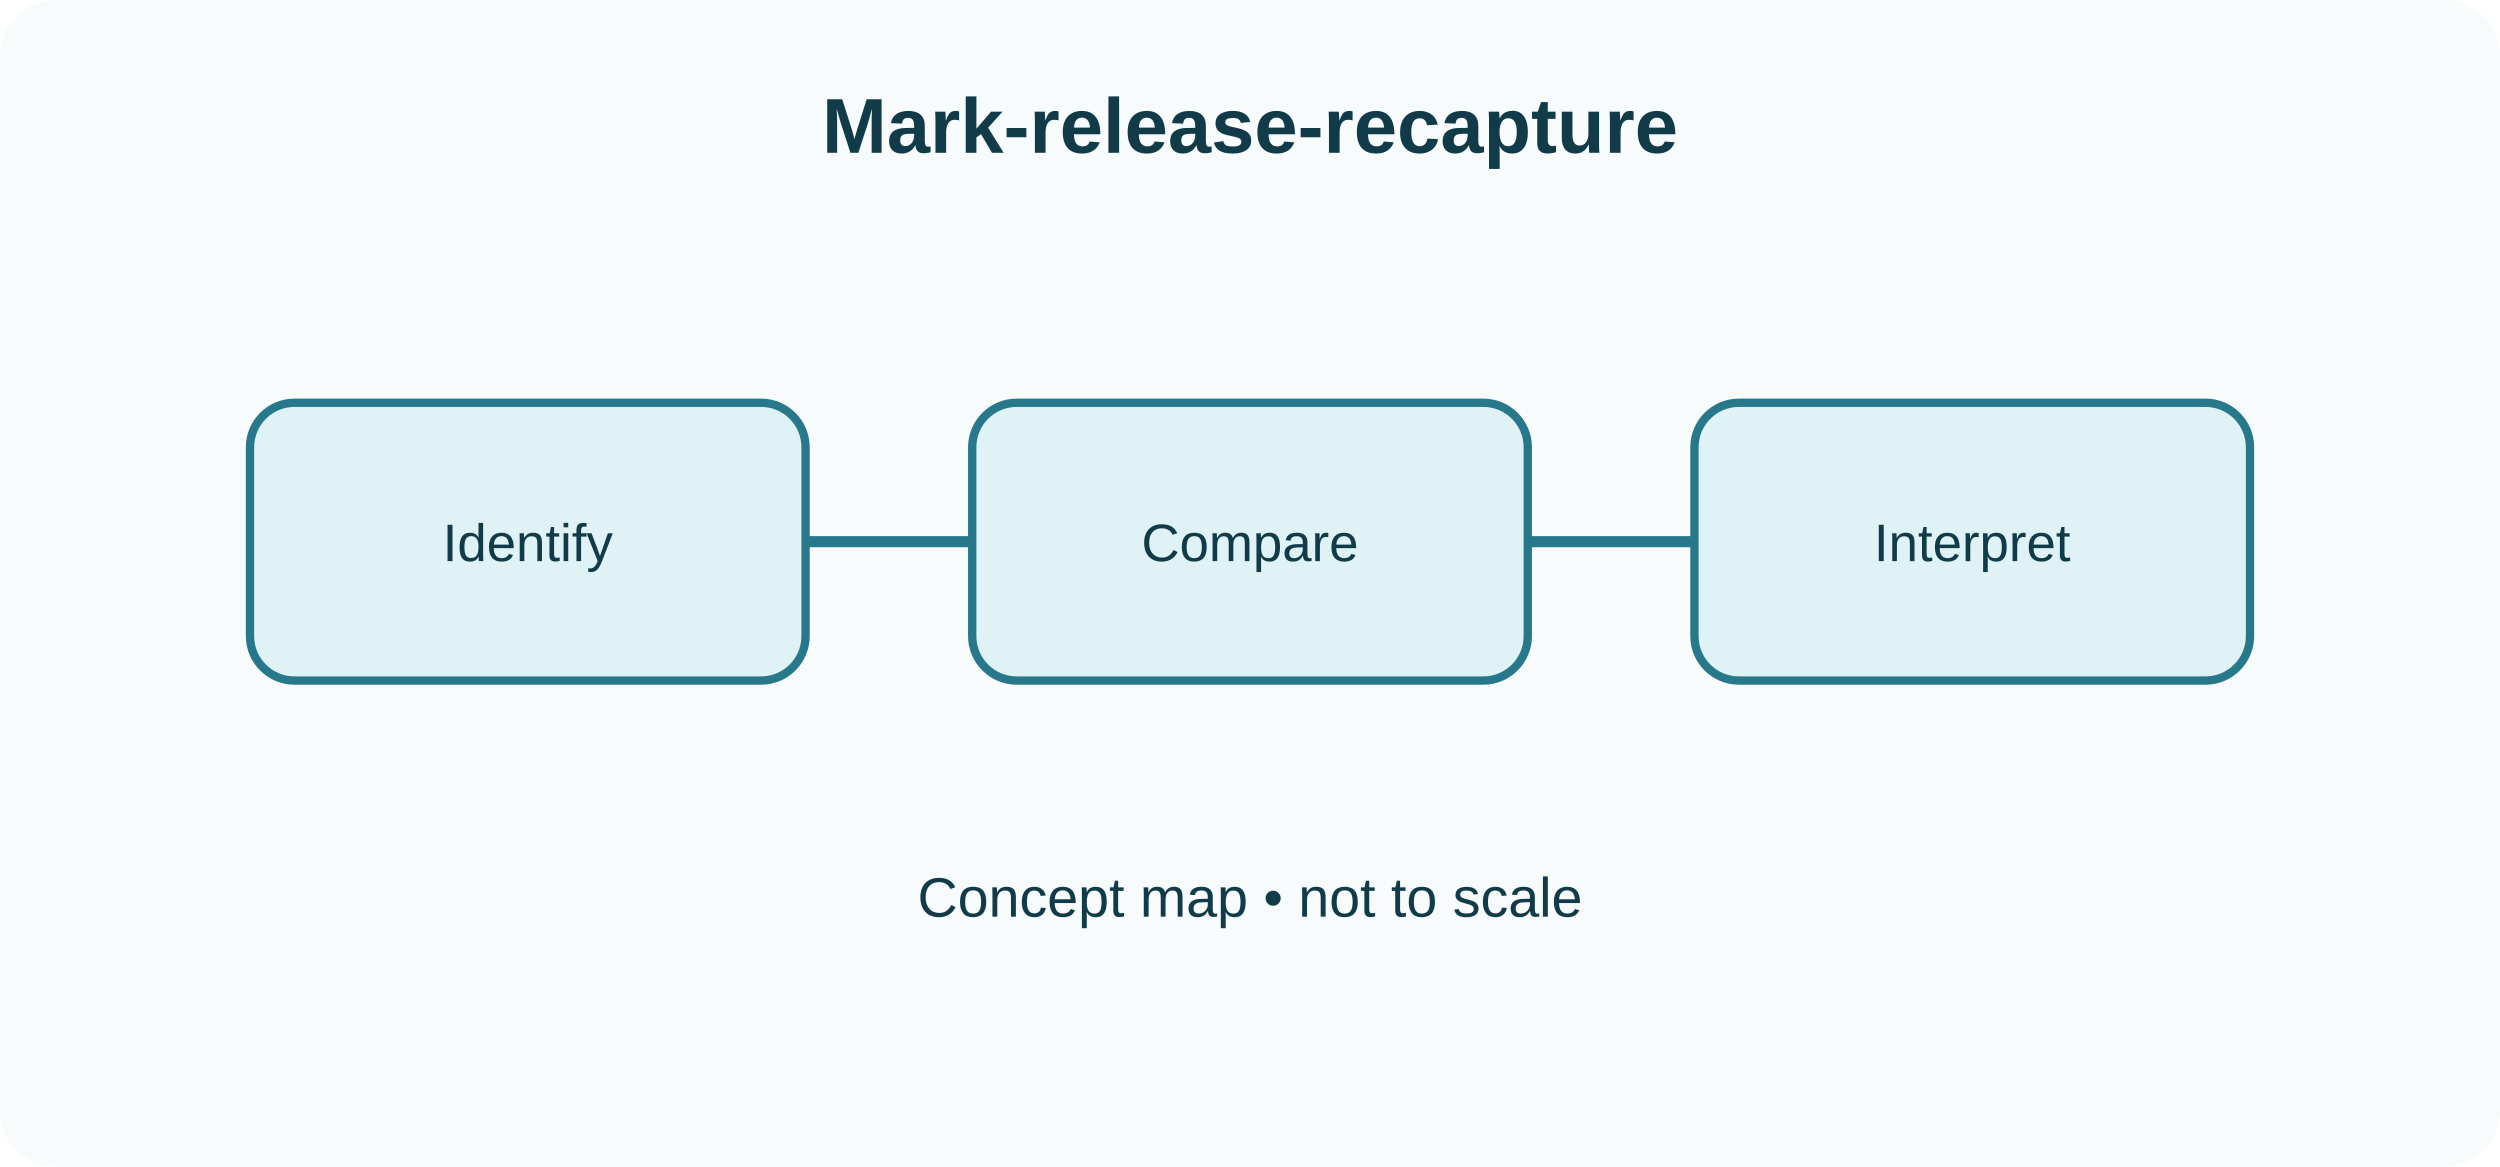
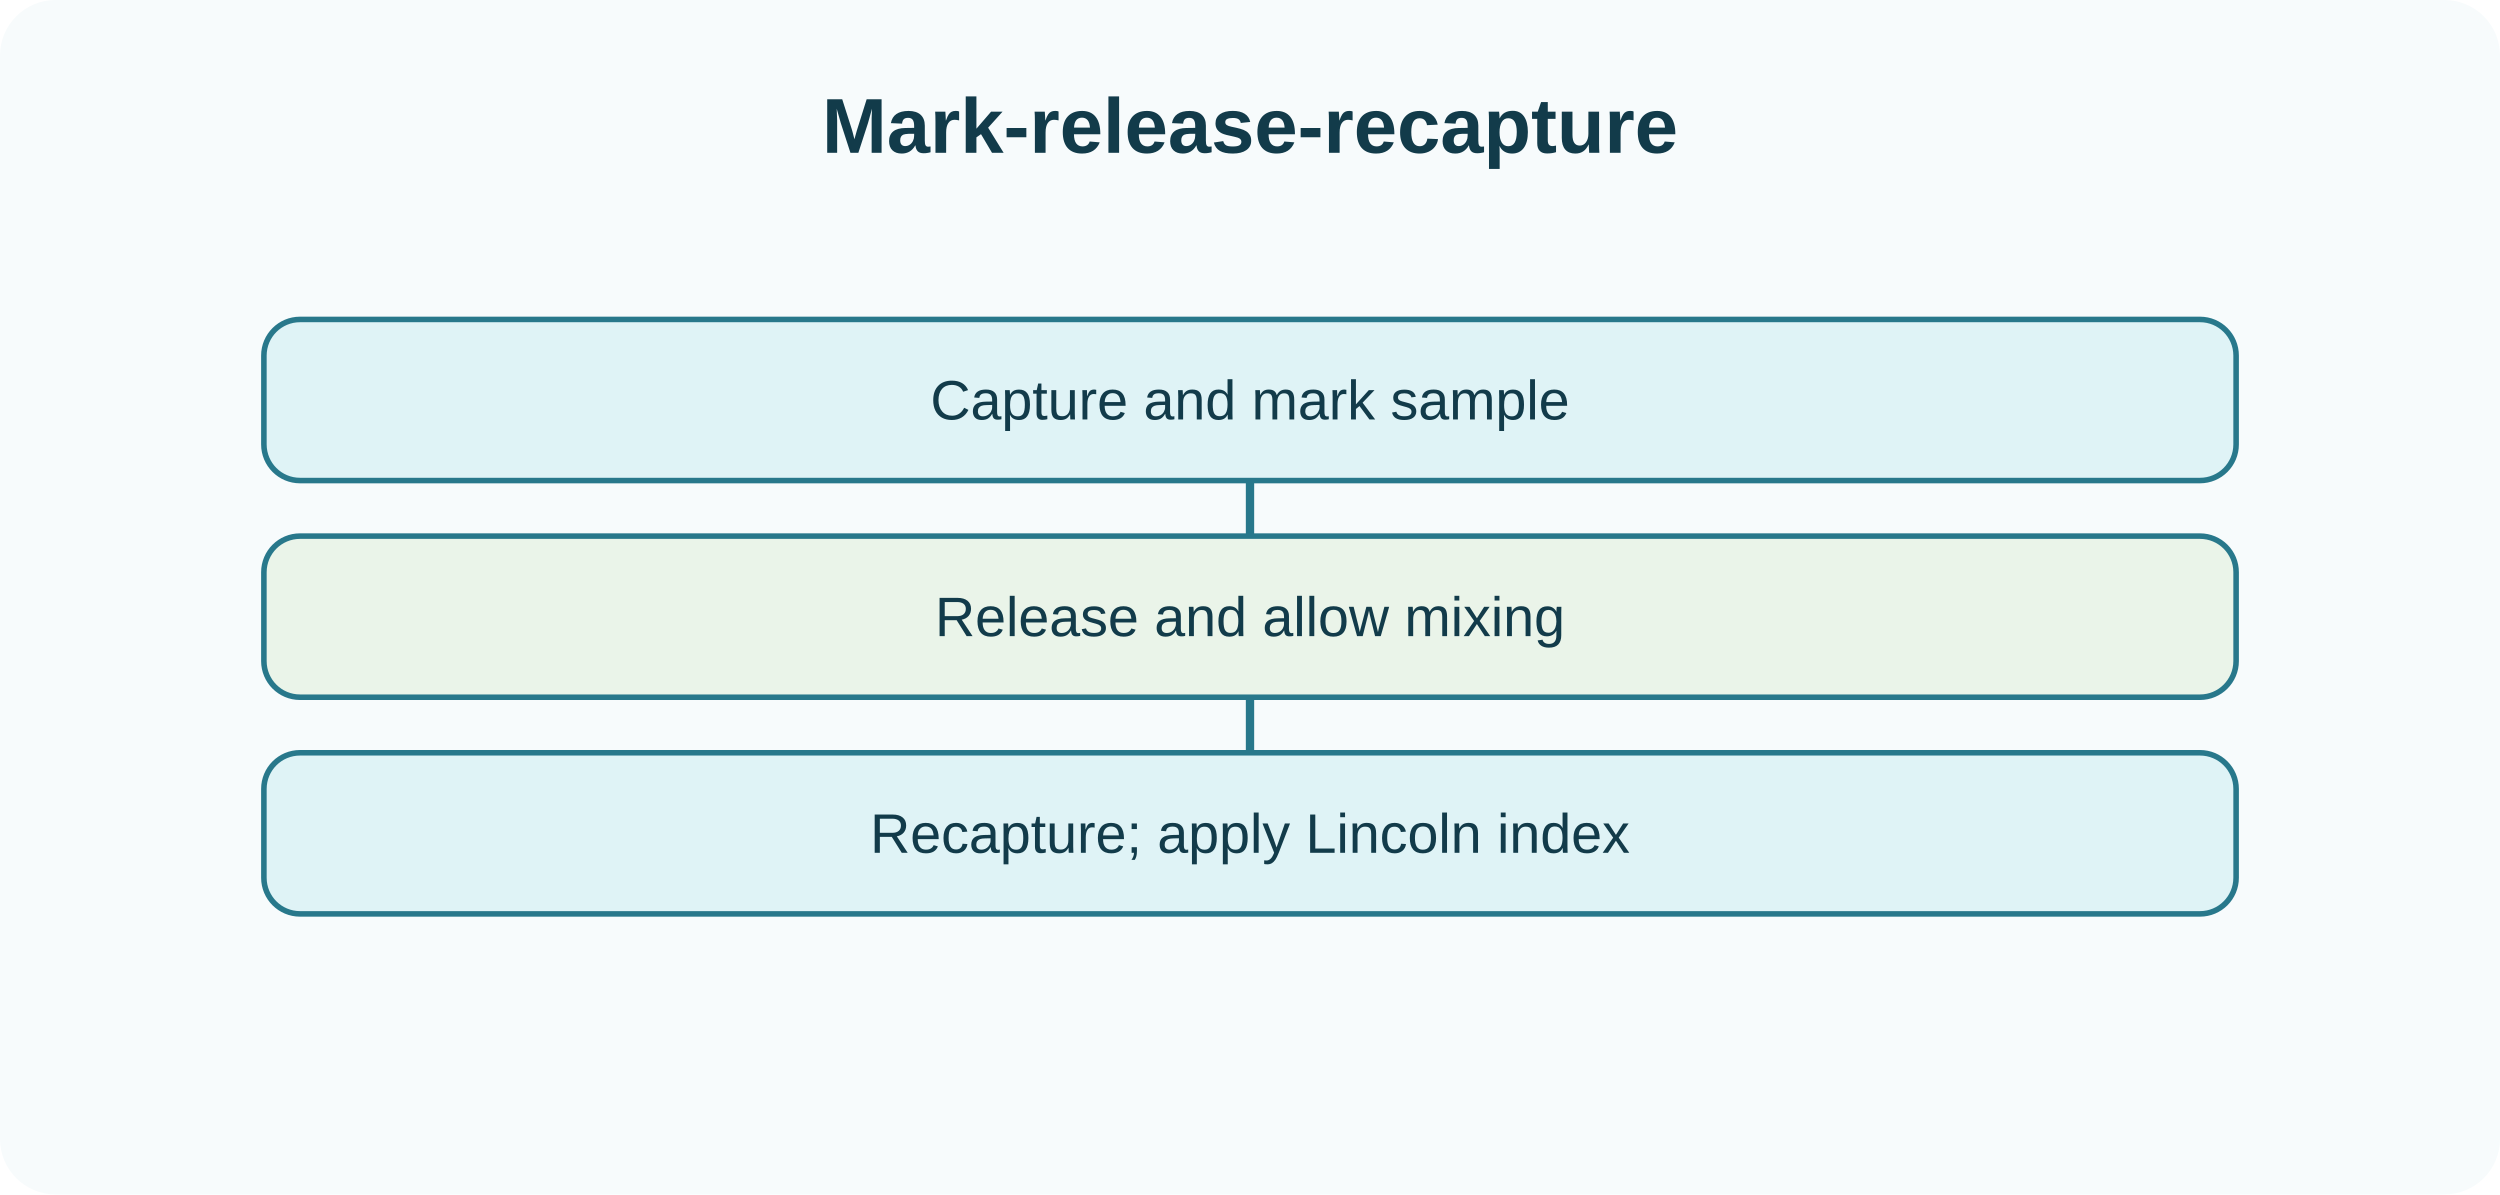
- <svg xmlns="http://www.w3.org/2000/svg" viewBox="0 0 900 420" role="img" aria-labelledby="title desc">
-   <rect width="900" height="420" rx="20" fill="#f7fbfc" />
-   <text x="450" y="55" text-anchor="middle" font-family="Arial" font-size="28" font-weight="bold" fill="#123b4a">Mark-release-recapture</text>
-   <rect x="90" y="145" width="200" height="100" rx="16" fill="#dff3f6" stroke="#28788b" stroke-width="3" />
-   <text x="190" y="202" text-anchor="middle" font-family="Arial" font-size="19" fill="#123b4a">Identify</text>
-   <rect x="350" y="145" width="200" height="100" rx="16" fill="#dff3f6" stroke="#28788b" stroke-width="3" />
-   <text x="450" y="202" text-anchor="middle" font-family="Arial" font-size="19" fill="#123b4a">Compare</text>
-   <rect x="610" y="145" width="200" height="100" rx="16" fill="#dff3f6" stroke="#28788b" stroke-width="3" />
-   <text x="710" y="202" text-anchor="middle" font-family="Arial" font-size="19" fill="#123b4a">Interpret</text>
-   <path d="M290 195 H350 M550 195 H610" stroke="#28788b" stroke-width="4" />
-   <text x="450" y="330" text-anchor="middle" font-family="Arial" font-size="20" fill="#123b4a">Concept map • not to scale</text>
+ <svg xmlns="http://www.w3.org/2000/svg" viewBox="0 0 900 430" role="img" aria-labelledby="title desc">
+   <rect width="900" height="430" rx="20" fill="#f7fbfc" />
+   <text x="450" y="55" text-anchor="middle" font-family="Arial,sans-serif" font-size="28" font-weight="700" fill="#123b4a">Mark-release-recapture</text>
+   <rect x="95" y="115" width="710" height="58" rx="13" fill="#dff3f6" stroke="#28788b" stroke-width="2" />
+   <text x="450" y="151" text-anchor="middle" font-family="Arial,sans-serif" font-size="20" fill="#123b4a">Capture and mark sample</text>
+   <path d="M450 173 v20" stroke="#28788b" stroke-width="3" />
+   <rect x="95" y="193" width="710" height="58" rx="13" fill="#eaf4e9" stroke="#28788b" stroke-width="2" />
+   <text x="450" y="229" text-anchor="middle" font-family="Arial,sans-serif" font-size="20" fill="#123b4a">Release and allow mixing</text>
+   <path d="M450 251 v20" stroke="#28788b" stroke-width="3" />
+   <rect x="95" y="271" width="710" height="58" rx="13" fill="#dff3f6" stroke="#28788b" stroke-width="2" />
+   <text x="450" y="307" text-anchor="middle" font-family="Arial,sans-serif" font-size="20" fill="#123b4a">Recapture; apply Lincoln index</text>
</svg>
